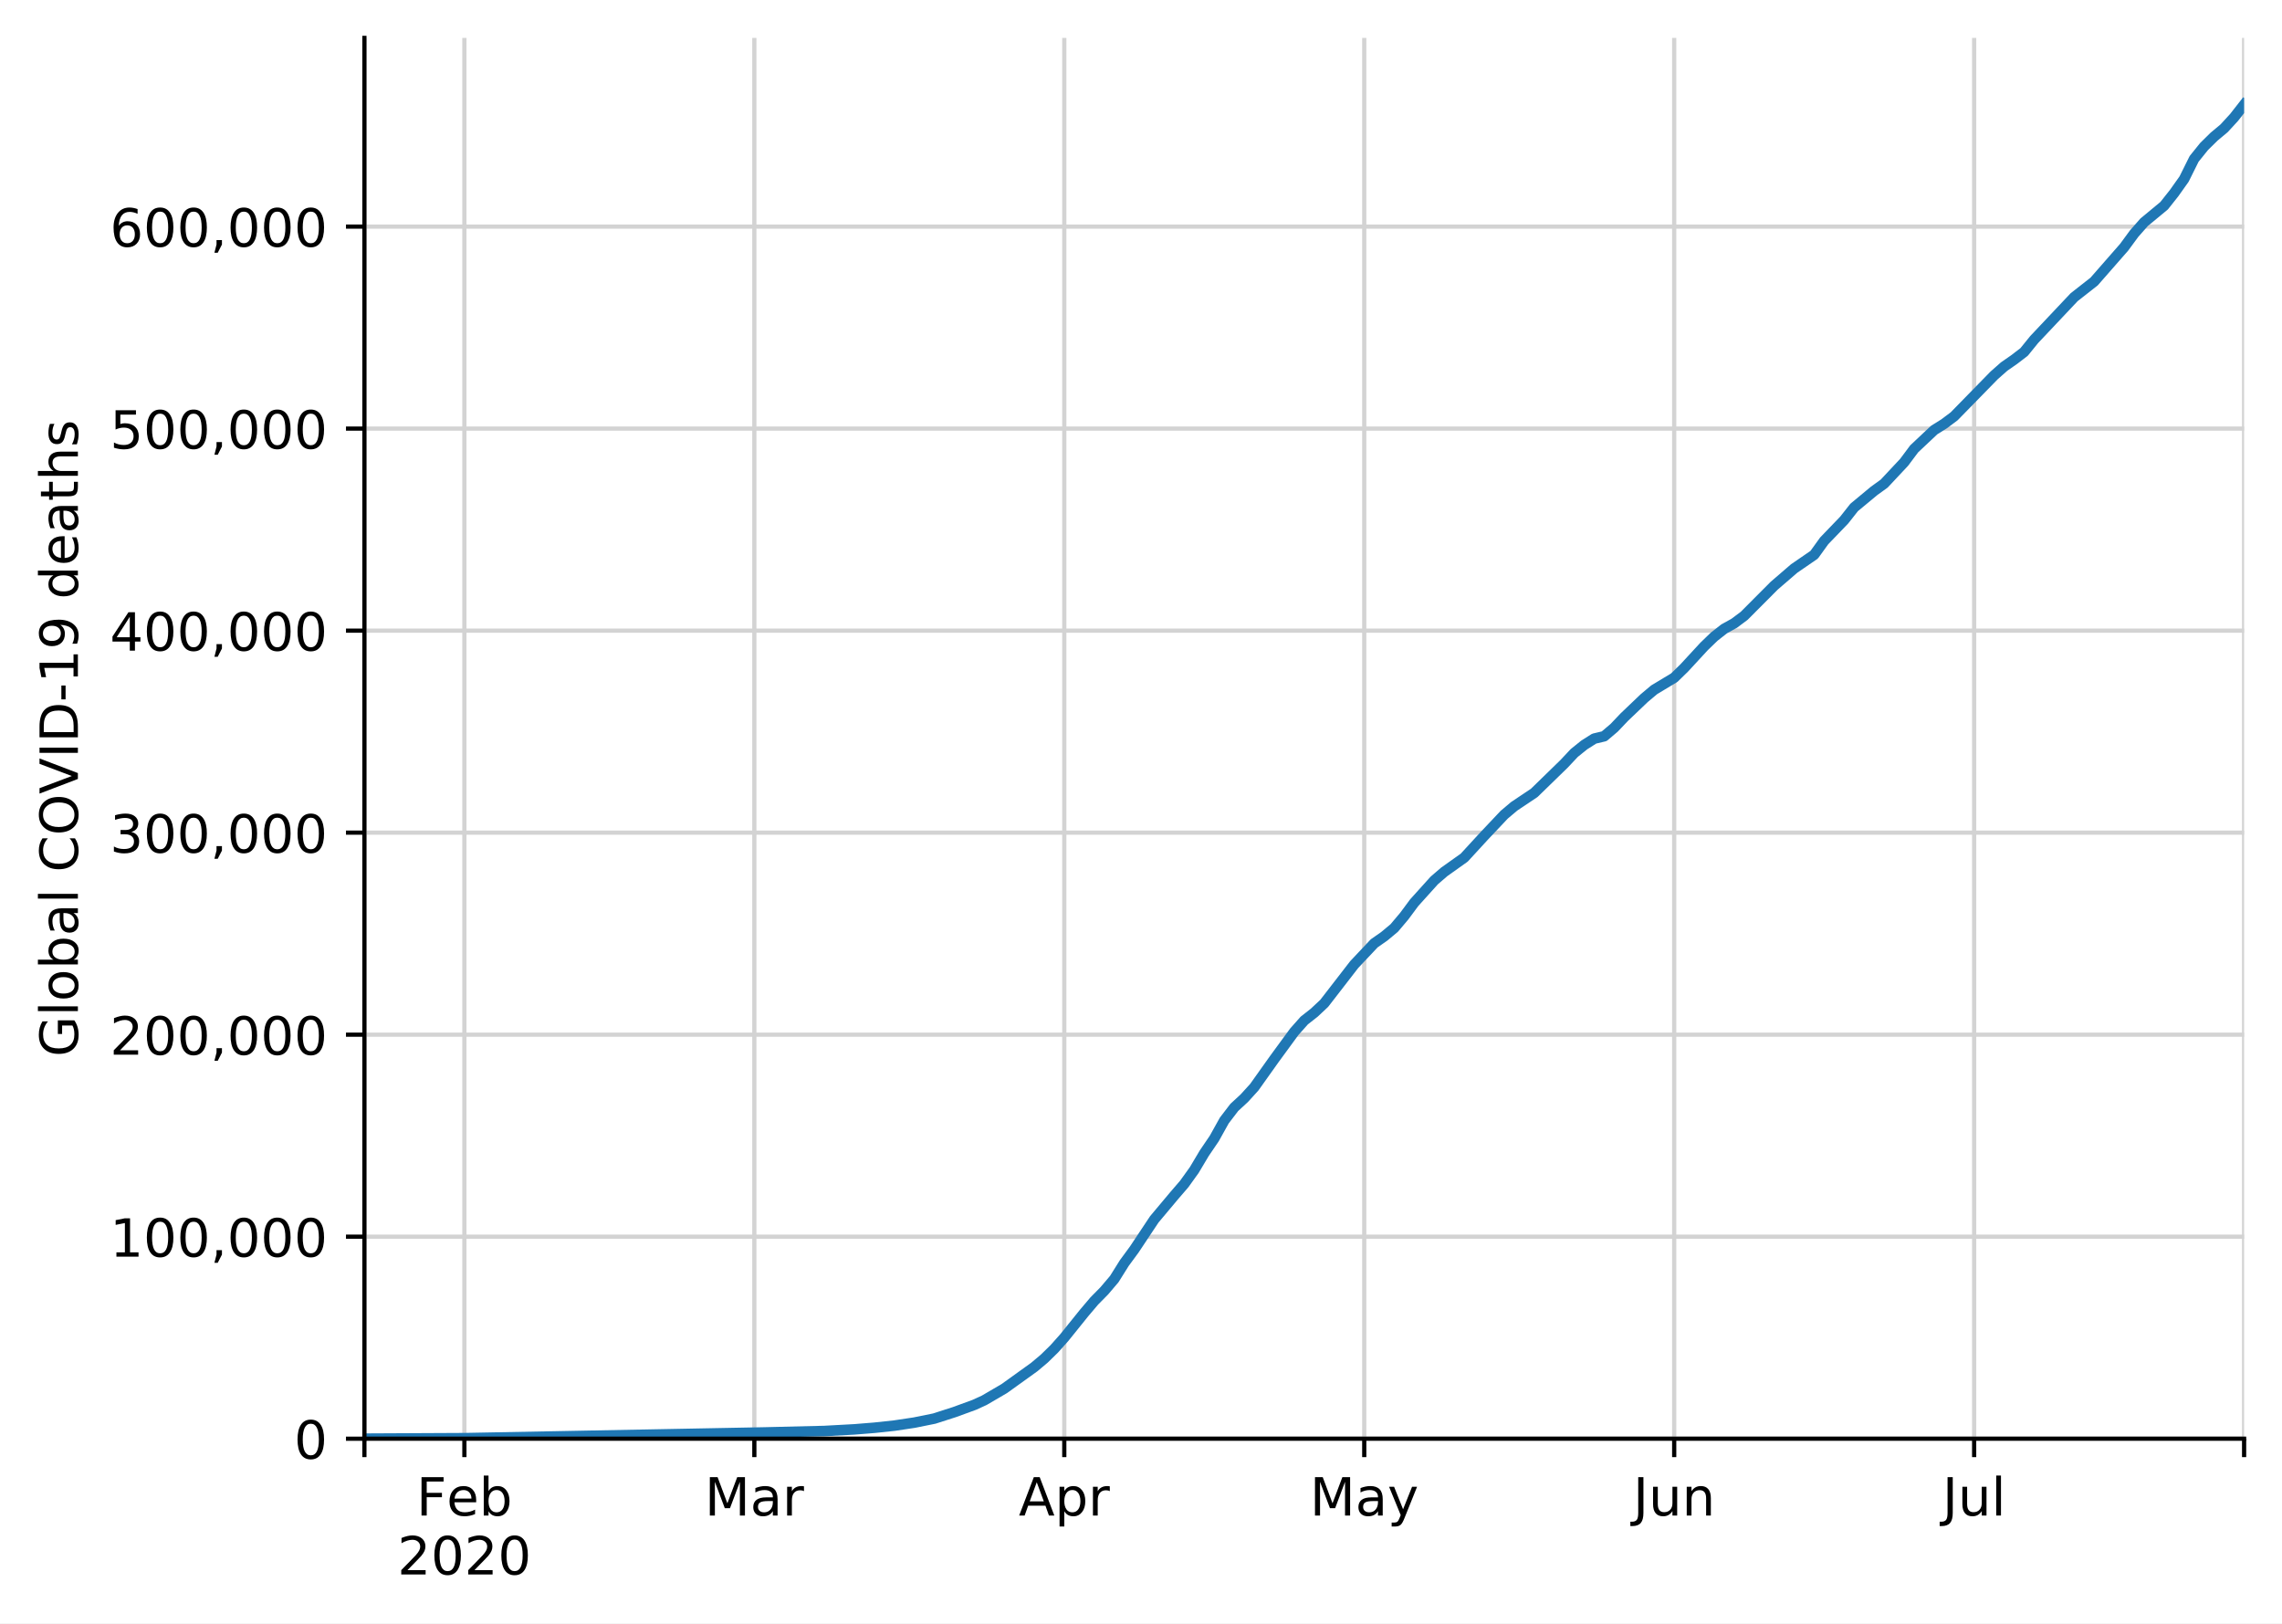
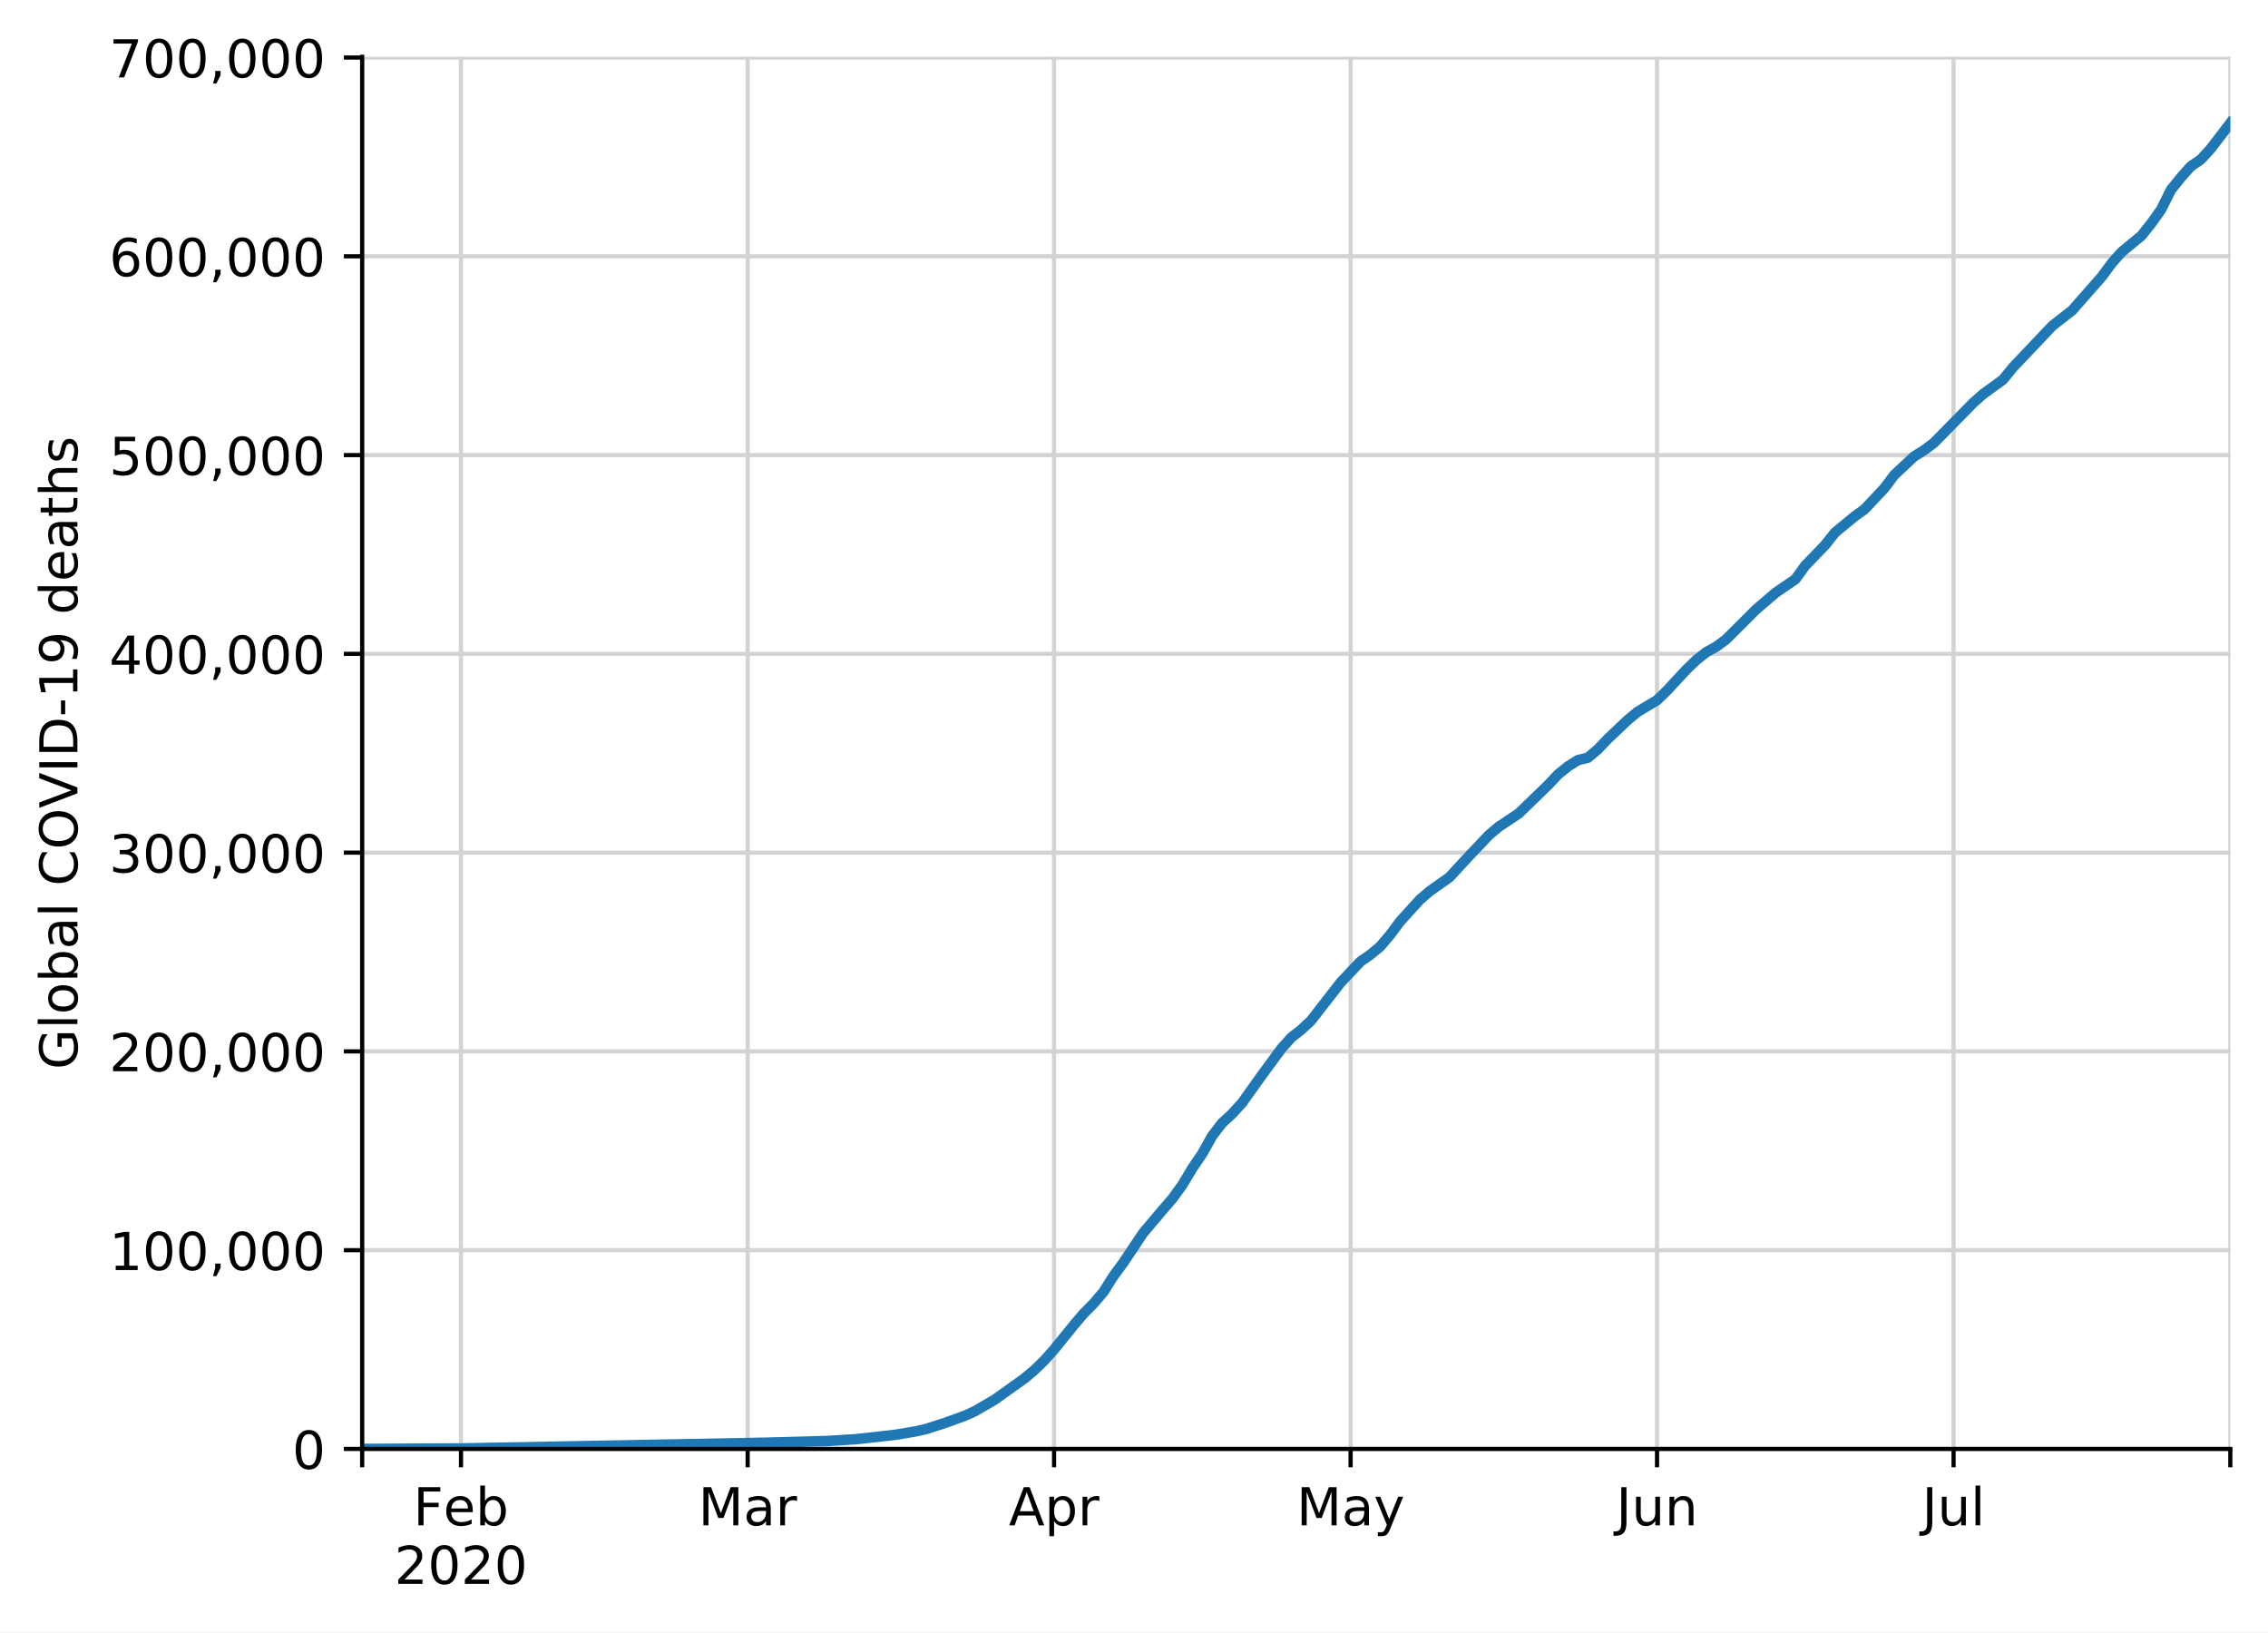
- <svg xmlns="http://www.w3.org/2000/svg" xmlns:xlink="http://www.w3.org/1999/xlink" height="308.388pt" version="1.1" viewBox="0 0 433.551 308.388" width="433.551pt">
+ <svg xmlns="http://www.w3.org/2000/svg" xmlns:xlink="http://www.w3.org/1999/xlink" height="312.05pt" version="1.1" viewBox="0 0 433.551 312.05" width="433.551pt">
  <defs>
    <style type="text/css">
*{stroke-linecap:butt;stroke-linejoin:round;}
  </style>
  </defs>
  <g id="figure_1">
    <g id="patch_1">
-       <path d="M 0 308.388  L 433.551 308.388  L 433.551 0  L 0 0  z " style="fill:#ffffff;" />
+       <path d="M 0 312.05  L 433.551 312.05  L 433.551 0  L 0 0  z " style="fill:#ffffff;" />
    </g>
    <g id="axes_1">
      <g id="patch_2">
-         <path d="M 69.231 273.312  L 426.351 273.312  L 426.351 7.2  L 69.231 7.2  z " style="fill:#ffffff;" />
+         <path d="M 69.231 276.974  L 426.351 276.974  L 426.351 10.862  L 69.231 10.862  z " style="fill:#ffffff;" />
      </g>
      <g id="matplotlib.axis_1">
        <g id="xtick_1">
          <g id="line2d_1">
-             <path clip-path="url(#p8d7160699f)" d="M 69.231 273.312  L 69.231 7.2  " style="fill:none;stroke:#d3d3d3;stroke-linecap:square;stroke-width:0.8;" />
+             <path clip-path="url(#p258b829377)" d="M 69.231 276.974  L 69.231 10.862  " style="fill:none;stroke:#d3d3d3;stroke-linecap:square;stroke-width:0.8;" />
          </g>
          <g id="line2d_2">
            <defs>
-               <path d="M 0 0  L 0 3.5  " id="m8ad0b04e12" style="stroke:#000000;stroke-width:0.8;" />
-             </defs>
-             <g>
-               <use style="stroke:#000000;stroke-width:0.8;" x="69.231" xlink:href="#m8ad0b04e12" y="273.312" />
+               <path d="M 0 0  L 0 3.5  " id="m3953910605" style="stroke:#000000;stroke-width:0.8;" />
+             </defs>
+             <g>
+               <use style="stroke:#000000;stroke-width:0.8;" x="69.231" xlink:href="#m3953910605" y="276.974" />
            </g>
          </g>
        </g>
        <g id="xtick_2">
          <g id="line2d_3">
-             <path clip-path="url(#p8d7160699f)" d="M 88.227 273.312  L 88.227 7.2  " style="fill:none;stroke:#d3d3d3;stroke-linecap:square;stroke-width:0.8;" />
+             <path clip-path="url(#p258b829377)" d="M 88.126 276.974  L 88.126 10.862  " style="fill:none;stroke:#d3d3d3;stroke-linecap:square;stroke-width:0.8;" />
          </g>
          <g id="line2d_4">
            <g>
-               <use style="stroke:#000000;stroke-width:0.8;" x="88.227" xlink:href="#m8ad0b04e12" y="273.312" />
+               <use style="stroke:#000000;stroke-width:0.8;" x="88.126" xlink:href="#m3953910605" y="276.974" />
            </g>
          </g>
          <g id="text_1">
            <defs>
              <path d="M 9.812 72.906  L 51.703 72.906  L 51.703 64.594  L 19.672 64.594  L 19.672 43.109  L 48.578 43.109  L 48.578 34.812  L 19.672 34.812  L 19.672 0  L 9.812 0  z " id="DejaVuSans-70" />
              <path d="M 56.203 29.594  L 56.203 25.203  L 14.891 25.203  Q 15.484 15.922 20.484 11.062  Q 25.484 6.203 34.422 6.203  Q 39.594 6.203 44.453 7.469  Q 49.312 8.734 54.109 11.281  L 54.109 2.781  Q 49.266 0.734 44.188 -0.344  Q 39.109 -1.422 33.891 -1.422  Q 20.797 -1.422 13.156 6.188  Q 5.516 13.812 5.516 26.812  Q 5.516 40.234 12.766 48.109  Q 20.016 56 32.328 56  Q 43.359 56 49.781 48.891  Q 56.203 41.797 56.203 29.594  z M 47.219 32.234  Q 47.125 39.594 43.094 43.984  Q 39.062 48.391 32.422 48.391  Q 24.906 48.391 20.391 44.141  Q 15.875 39.891 15.188 32.172  z " id="DejaVuSans-101" />
              <path d="M 48.688 27.297  Q 48.688 37.203 44.609 42.844  Q 40.531 48.484 33.406 48.484  Q 26.266 48.484 22.188 42.844  Q 18.109 37.203 18.109 27.297  Q 18.109 17.391 22.188 11.75  Q 26.266 6.109 33.406 6.109  Q 40.531 6.109 44.609 11.75  Q 48.688 17.391 48.688 27.297  z M 18.109 46.391  Q 20.953 51.266 25.266 53.625  Q 29.594 56 35.594 56  Q 45.562 56 51.781 48.094  Q 58.016 40.188 58.016 27.297  Q 58.016 14.406 51.781 6.484  Q 45.562 -1.422 35.594 -1.422  Q 29.594 -1.422 25.266 0.953  Q 20.953 3.328 18.109 8.203  L 18.109 0  L 9.078 0  L 9.078 75.984  L 18.109 75.984  z " id="DejaVuSans-98" />
            </defs>
-             <g transform="translate(79.10434 287.9104)scale(0.1 -0.1)">
+             <g transform="translate(79.00383 291.5726)scale(0.1 -0.1)">
              <use xlink:href="#DejaVuSans-70" />
              <use x="57.441" xlink:href="#DejaVuSans-101" />
              <use x="118.965" xlink:href="#DejaVuSans-98" />
            </g>
            <defs>
              <path d="M 19.188 8.297  L 53.609 8.297  L 53.609 0  L 7.328 0  L 7.328 8.297  Q 12.938 14.109 22.625 23.891  Q 32.328 33.688 34.812 36.531  Q 39.547 41.844 41.422 45.531  Q 43.312 49.219 43.312 52.781  Q 43.312 58.594 39.234 62.25  Q 35.156 65.922 28.609 65.922  Q 23.969 65.922 18.812 64.312  Q 13.672 62.703 7.812 59.422  L 7.812 69.391  Q 13.766 71.781 18.938 73  Q 24.125 74.219 28.422 74.219  Q 39.75 74.219 46.484 68.547  Q 53.219 62.891 53.219 53.422  Q 53.219 48.922 51.531 44.891  Q 49.859 40.875 45.406 35.406  Q 44.188 33.984 37.641 27.219  Q 31.109 20.453 19.188 8.297  z " id="DejaVuSans-50" />
              <path d="M 31.781 66.406  Q 24.172 66.406 20.328 58.906  Q 16.5 51.422 16.5 36.375  Q 16.5 21.391 20.328 13.891  Q 24.172 6.391 31.781 6.391  Q 39.453 6.391 43.281 13.891  Q 47.125 21.391 47.125 36.375  Q 47.125 51.422 43.281 58.906  Q 39.453 66.406 31.781 66.406  z M 31.781 74.219  Q 44.047 74.219 50.516 64.516  Q 56.984 54.828 56.984 36.375  Q 56.984 17.969 50.516 8.266  Q 44.047 -1.422 31.781 -1.422  Q 19.531 -1.422 13.062 8.266  Q 6.594 17.969 6.594 36.375  Q 6.594 54.828 13.062 64.516  Q 19.531 74.219 31.781 74.219  z " id="DejaVuSans-48" />
            </defs>
-             <g transform="translate(75.50199 299.1082)scale(0.1 -0.1)">
+             <g transform="translate(75.40149 302.7704)scale(0.1 -0.1)">
              <use xlink:href="#DejaVuSans-50" />
              <use x="63.623" xlink:href="#DejaVuSans-48" />
              <use x="127.246" xlink:href="#DejaVuSans-50" />
              <use x="190.869" xlink:href="#DejaVuSans-48" />
            </g>
          </g>
        </g>
        <g id="xtick_3">
          <g id="line2d_5">
-             <path clip-path="url(#p8d7160699f)" d="M 143.315 273.312  L 143.315 7.2  " style="fill:none;stroke:#d3d3d3;stroke-linecap:square;stroke-width:0.8;" />
+             <path clip-path="url(#p258b829377)" d="M 142.923 276.974  L 142.923 10.862  " style="fill:none;stroke:#d3d3d3;stroke-linecap:square;stroke-width:0.8;" />
          </g>
          <g id="line2d_6">
            <g>
-               <use style="stroke:#000000;stroke-width:0.8;" x="143.315" xlink:href="#m8ad0b04e12" y="273.312" />
+               <use style="stroke:#000000;stroke-width:0.8;" x="142.923" xlink:href="#m3953910605" y="276.974" />
            </g>
          </g>
          <g id="text_2">
            <defs>
              <path d="M 9.812 72.906  L 24.516 72.906  L 43.109 23.297  L 61.812 72.906  L 76.516 72.906  L 76.516 0  L 66.891 0  L 66.891 64.016  L 48.094 14.016  L 38.188 14.016  L 19.391 64.016  L 19.391 0  L 9.812 0  z " id="DejaVuSans-77" />
              <path d="M 34.281 27.484  Q 23.391 27.484 19.188 25  Q 14.984 22.516 14.984 16.5  Q 14.984 11.719 18.141 8.906  Q 21.297 6.109 26.703 6.109  Q 34.188 6.109 38.703 11.406  Q 43.219 16.703 43.219 25.484  L 43.219 27.484  z M 52.203 31.203  L 52.203 0  L 43.219 0  L 43.219 8.297  Q 40.141 3.328 35.547 0.953  Q 30.953 -1.422 24.312 -1.422  Q 15.922 -1.422 10.953 3.297  Q 6 8.016 6 15.922  Q 6 25.141 12.172 29.828  Q 18.359 34.516 30.609 34.516  L 43.219 34.516  L 43.219 35.406  Q 43.219 41.609 39.141 45  Q 35.062 48.391 27.688 48.391  Q 23 48.391 18.547 47.266  Q 14.109 46.141 10.016 43.891  L 10.016 52.203  Q 14.938 54.109 19.578 55.047  Q 24.219 56 28.609 56  Q 40.484 56 46.344 49.844  Q 52.203 43.703 52.203 31.203  z " id="DejaVuSans-97" />
              <path d="M 41.109 46.297  Q 39.594 47.172 37.812 47.578  Q 36.031 48 33.891 48  Q 26.266 48 22.188 43.047  Q 18.109 38.094 18.109 28.812  L 18.109 0  L 9.078 0  L 9.078 54.688  L 18.109 54.688  L 18.109 46.188  Q 20.953 51.172 25.484 53.578  Q 30.031 56 36.531 56  Q 37.453 56 38.578 55.875  Q 39.703 55.766 41.062 55.516  z " id="DejaVuSans-114" />
            </defs>
-             <g transform="translate(133.8811 287.9104)scale(0.1 -0.1)">
+             <g transform="translate(133.4891 291.5726)scale(0.1 -0.1)">
              <use xlink:href="#DejaVuSans-77" />
              <use x="86.279" xlink:href="#DejaVuSans-97" />
              <use x="147.559" xlink:href="#DejaVuSans-114" />
            </g>
          </g>
        </g>
        <g id="xtick_4">
          <g id="line2d_7">
-             <path clip-path="url(#p8d7160699f)" d="M 202.201 273.312  L 202.201 7.2  " style="fill:none;stroke:#d3d3d3;stroke-linecap:square;stroke-width:0.8;" />
+             <path clip-path="url(#p258b829377)" d="M 201.498 276.974  L 201.498 10.862  " style="fill:none;stroke:#d3d3d3;stroke-linecap:square;stroke-width:0.8;" />
          </g>
          <g id="line2d_8">
            <g>
-               <use style="stroke:#000000;stroke-width:0.8;" x="202.201" xlink:href="#m8ad0b04e12" y="273.312" />
+               <use style="stroke:#000000;stroke-width:0.8;" x="201.498" xlink:href="#m3953910605" y="276.974" />
            </g>
          </g>
          <g id="text_3">
            <defs>
              <path d="M 34.188 63.188  L 20.797 26.906  L 47.609 26.906  z M 28.609 72.906  L 39.797 72.906  L 67.578 0  L 57.328 0  L 50.688 18.703  L 17.828 18.703  L 11.188 0  L 0.781 0  z " id="DejaVuSans-65" />
              <path d="M 18.109 8.203  L 18.109 -20.797  L 9.078 -20.797  L 9.078 54.688  L 18.109 54.688  L 18.109 46.391  Q 20.953 51.266 25.266 53.625  Q 29.594 56 35.594 56  Q 45.562 56 51.781 48.094  Q 58.016 40.188 58.016 27.297  Q 58.016 14.406 51.781 6.484  Q 45.562 -1.422 35.594 -1.422  Q 29.594 -1.422 25.266 0.953  Q 20.953 3.328 18.109 8.203  z M 48.688 27.297  Q 48.688 37.203 44.609 42.844  Q 40.531 48.484 33.406 48.484  Q 26.266 48.484 22.188 42.844  Q 18.109 37.203 18.109 27.297  Q 18.109 17.391 22.188 11.75  Q 26.266 6.109 33.406 6.109  Q 40.531 6.109 44.609 11.75  Q 48.688 17.391 48.688 27.297  z " id="DejaVuSans-112" />
            </defs>
-             <g transform="translate(193.5515 287.9104)scale(0.1 -0.1)">
+             <g transform="translate(192.8479 291.5726)scale(0.1 -0.1)">
              <use xlink:href="#DejaVuSans-65" />
              <use x="68.408" xlink:href="#DejaVuSans-112" />
              <use x="131.885" xlink:href="#DejaVuSans-114" />
            </g>
          </g>
        </g>
        <g id="xtick_5">
          <g id="line2d_9">
-             <path clip-path="url(#p8d7160699f)" d="M 259.189 273.312  L 259.189 7.2  " style="fill:none;stroke:#d3d3d3;stroke-linecap:square;stroke-width:0.8;" />
+             <path clip-path="url(#p258b829377)" d="M 258.184 276.974  L 258.184 10.862  " style="fill:none;stroke:#d3d3d3;stroke-linecap:square;stroke-width:0.8;" />
          </g>
          <g id="line2d_10">
            <g>
-               <use style="stroke:#000000;stroke-width:0.8;" x="259.189" xlink:href="#m8ad0b04e12" y="273.312" />
+               <use style="stroke:#000000;stroke-width:0.8;" x="258.184" xlink:href="#m3953910605" y="276.974" />
            </g>
          </g>
          <g id="text_4">
            <defs>
              <path d="M 32.172 -5.078  Q 28.375 -14.844 24.75 -17.812  Q 21.141 -20.797 15.094 -20.797  L 7.906 -20.797  L 7.906 -13.281  L 13.188 -13.281  Q 16.891 -13.281 18.938 -11.516  Q 21 -9.766 23.484 -3.219  L 25.094 0.875  L 2.984 54.688  L 12.5 54.688  L 29.594 11.922  L 46.688 54.688  L 56.203 54.688  z " id="DejaVuSans-121" />
            </defs>
-             <g transform="translate(248.8512 287.9104)scale(0.1 -0.1)">
+             <g transform="translate(247.8461 291.5726)scale(0.1 -0.1)">
              <use xlink:href="#DejaVuSans-77" />
              <use x="86.279" xlink:href="#DejaVuSans-97" />
              <use x="147.559" xlink:href="#DejaVuSans-121" />
            </g>
          </g>
        </g>
        <g id="xtick_6">
          <g id="line2d_11">
-             <path clip-path="url(#p8d7160699f)" d="M 318.076 273.312  L 318.076 7.2  " style="fill:none;stroke:#d3d3d3;stroke-linecap:square;stroke-width:0.8;" />
+             <path clip-path="url(#p258b829377)" d="M 316.759 276.974  L 316.759 10.862  " style="fill:none;stroke:#d3d3d3;stroke-linecap:square;stroke-width:0.8;" />
          </g>
          <g id="line2d_12">
            <g>
-               <use style="stroke:#000000;stroke-width:0.8;" x="318.076" xlink:href="#m8ad0b04e12" y="273.312" />
+               <use style="stroke:#000000;stroke-width:0.8;" x="316.759" xlink:href="#m3953910605" y="276.974" />
            </g>
          </g>
          <g id="text_5">
            <defs>
              <path d="M 9.812 72.906  L 19.672 72.906  L 19.672 5.078  Q 19.672 -8.109 14.672 -14.062  Q 9.672 -20.016 -1.422 -20.016  L -5.172 -20.016  L -5.172 -11.719  L -2.094 -11.719  Q 4.438 -11.719 7.125 -8.047  Q 9.812 -4.391 9.812 5.078  z " id="DejaVuSans-74" />
              <path d="M 8.5 21.578  L 8.5 54.688  L 17.484 54.688  L 17.484 21.922  Q 17.484 14.156 20.5 10.266  Q 23.531 6.391 29.594 6.391  Q 36.859 6.391 41.078 11.031  Q 45.312 15.672 45.312 23.688  L 45.312 54.688  L 54.297 54.688  L 54.297 0  L 45.312 0  L 45.312 8.406  Q 42.047 3.422 37.719 1  Q 33.406 -1.422 27.688 -1.422  Q 18.266 -1.422 13.375 4.438  Q 8.5 10.297 8.5 21.578  z M 31.109 56  z " id="DejaVuSans-117" />
              <path d="M 54.891 33.016  L 54.891 0  L 45.906 0  L 45.906 32.719  Q 45.906 40.484 42.875 44.328  Q 39.844 48.188 33.797 48.188  Q 26.516 48.188 22.312 43.547  Q 18.109 38.922 18.109 30.906  L 18.109 0  L 9.078 0  L 9.078 54.688  L 18.109 54.688  L 18.109 46.188  Q 21.344 51.125 25.703 53.562  Q 30.078 56 35.797 56  Q 45.219 56 50.047 50.172  Q 54.891 44.344 54.891 33.016  z " id="DejaVuSans-110" />
            </defs>
-             <g transform="translate(310.263 287.9104)scale(0.1 -0.1)">
+             <g transform="translate(308.9464 291.5726)scale(0.1 -0.1)">
              <use xlink:href="#DejaVuSans-74" />
              <use x="29.492" xlink:href="#DejaVuSans-117" />
              <use x="92.871" xlink:href="#DejaVuSans-110" />
            </g>
          </g>
        </g>
        <g id="xtick_7">
          <g id="line2d_13">
-             <path clip-path="url(#p8d7160699f)" d="M 375.063 273.312  L 375.063 7.2  " style="fill:none;stroke:#d3d3d3;stroke-linecap:square;stroke-width:0.8;" />
+             <path clip-path="url(#p258b829377)" d="M 373.445 276.974  L 373.445 10.862  " style="fill:none;stroke:#d3d3d3;stroke-linecap:square;stroke-width:0.8;" />
          </g>
          <g id="line2d_14">
            <g>
-               <use style="stroke:#000000;stroke-width:0.8;" x="375.063" xlink:href="#m8ad0b04e12" y="273.312" />
+               <use style="stroke:#000000;stroke-width:0.8;" x="373.445" xlink:href="#m3953910605" y="276.974" />
            </g>
          </g>
          <g id="text_6">
            <defs>
              <path d="M 9.422 75.984  L 18.406 75.984  L 18.406 0  L 9.422 0  z " id="DejaVuSans-108" />
            </defs>
-             <g transform="translate(369.0299 287.9104)scale(0.1 -0.1)">
+             <g transform="translate(367.4118 291.5726)scale(0.1 -0.1)">
              <use xlink:href="#DejaVuSans-74" />
              <use x="29.492" xlink:href="#DejaVuSans-117" />
              <use x="92.871" xlink:href="#DejaVuSans-108" />
            </g>
          </g>
        </g>
        <g id="xtick_8">
          <g id="line2d_15">
-             <path clip-path="url(#p8d7160699f)" d="M 426.351 273.312  L 426.351 7.2  " style="fill:none;stroke:#d3d3d3;stroke-linecap:square;stroke-width:0.8;" />
+             <path clip-path="url(#p258b829377)" d="M 426.351 276.974  L 426.351 10.862  " style="fill:none;stroke:#d3d3d3;stroke-linecap:square;stroke-width:0.8;" />
          </g>
          <g id="line2d_16">
            <g>
-               <use style="stroke:#000000;stroke-width:0.8;" x="426.351" xlink:href="#m8ad0b04e12" y="273.312" />
+               <use style="stroke:#000000;stroke-width:0.8;" x="426.351" xlink:href="#m3953910605" y="276.974" />
            </g>
          </g>
        </g>
      </g>
      <g id="matplotlib.axis_2">
        <g id="ytick_1">
          <g id="line2d_17">
-             <path clip-path="url(#p8d7160699f)" d="M 69.231 273.312  L 426.351 273.312  " style="fill:none;stroke:#d3d3d3;stroke-linecap:square;stroke-width:0.8;" />
+             <path clip-path="url(#p258b829377)" d="M 69.231 276.974  L 426.351 276.974  " style="fill:none;stroke:#d3d3d3;stroke-linecap:square;stroke-width:0.8;" />
          </g>
          <g id="line2d_18">
            <defs>
-               <path d="M 0 0  L -3.5 0  " id="ma7aacafd1c" style="stroke:#000000;stroke-width:0.8;" />
-             </defs>
-             <g>
-               <use style="stroke:#000000;stroke-width:0.8;" x="69.231" xlink:href="#ma7aacafd1c" y="273.312" />
+               <path d="M 0 0  L -3.5 0  " id="m8f4b19d2cf" style="stroke:#000000;stroke-width:0.8;" />
+             </defs>
+             <g>
+               <use style="stroke:#000000;stroke-width:0.8;" x="69.231" xlink:href="#m8f4b19d2cf" y="276.974" />
            </g>
          </g>
          <g id="text_7">
-             <g transform="translate(55.86875 277.1112)scale(0.1 -0.1)">
+             <g transform="translate(55.86875 280.7734)scale(0.1 -0.1)">
              <use xlink:href="#DejaVuSans-48" />
            </g>
          </g>
        </g>
        <g id="ytick_2">
          <g id="line2d_19">
-             <path clip-path="url(#p8d7160699f)" d="M 69.231 234.935  L 426.351 234.935  " style="fill:none;stroke:#d3d3d3;stroke-linecap:square;stroke-width:0.8;" />
+             <path clip-path="url(#p258b829377)" d="M 69.231 238.978  L 426.351 238.978  " style="fill:none;stroke:#d3d3d3;stroke-linecap:square;stroke-width:0.8;" />
          </g>
          <g id="line2d_20">
            <g>
-               <use style="stroke:#000000;stroke-width:0.8;" x="69.231" xlink:href="#ma7aacafd1c" y="234.935" />
+               <use style="stroke:#000000;stroke-width:0.8;" x="69.231" xlink:href="#m8f4b19d2cf" y="238.978" />
            </g>
          </g>
          <g id="text_8">
            <defs>
              <path d="M 12.406 8.297  L 28.516 8.297  L 28.516 63.922  L 10.984 60.406  L 10.984 69.391  L 28.422 72.906  L 38.281 72.906  L 38.281 8.297  L 54.391 8.297  L 54.391 0  L 12.406 0  z " id="DejaVuSans-49" />
              <path d="M 11.719 12.406  L 22.016 12.406  L 22.016 4  L 14.016 -11.625  L 7.719 -11.625  L 11.719 4  z " id="DejaVuSans-44" />
            </defs>
-             <g transform="translate(20.87813 238.7338)scale(0.1 -0.1)">
+             <g transform="translate(20.87813 242.777)scale(0.1 -0.1)">
              <use xlink:href="#DejaVuSans-49" />
              <use x="63.623" xlink:href="#DejaVuSans-48" />
              <use x="127.246" xlink:href="#DejaVuSans-48" />
              <use x="190.869" xlink:href="#DejaVuSans-44" />
              <use x="222.656" xlink:href="#DejaVuSans-48" />
              <use x="286.279" xlink:href="#DejaVuSans-48" />
              <use x="349.902" xlink:href="#DejaVuSans-48" />
            </g>
          </g>
        </g>
        <g id="ytick_3">
          <g id="line2d_21">
-             <path clip-path="url(#p8d7160699f)" d="M 69.231 196.557  L 426.351 196.557  " style="fill:none;stroke:#d3d3d3;stroke-linecap:square;stroke-width:0.8;" />
+             <path clip-path="url(#p258b829377)" d="M 69.231 200.981  L 426.351 200.981  " style="fill:none;stroke:#d3d3d3;stroke-linecap:square;stroke-width:0.8;" />
          </g>
          <g id="line2d_22">
            <g>
-               <use style="stroke:#000000;stroke-width:0.8;" x="69.231" xlink:href="#ma7aacafd1c" y="196.557" />
+               <use style="stroke:#000000;stroke-width:0.8;" x="69.231" xlink:href="#m8f4b19d2cf" y="200.981" />
            </g>
          </g>
          <g id="text_9">
-             <g transform="translate(20.87813 200.3565)scale(0.1 -0.1)">
+             <g transform="translate(20.87813 204.7805)scale(0.1 -0.1)">
              <use xlink:href="#DejaVuSans-50" />
              <use x="63.623" xlink:href="#DejaVuSans-48" />
              <use x="127.246" xlink:href="#DejaVuSans-48" />
              <use x="190.869" xlink:href="#DejaVuSans-44" />
              <use x="222.656" xlink:href="#DejaVuSans-48" />
              <use x="286.279" xlink:href="#DejaVuSans-48" />
              <use x="349.902" xlink:href="#DejaVuSans-48" />
            </g>
          </g>
        </g>
        <g id="ytick_4">
          <g id="line2d_23">
-             <path clip-path="url(#p8d7160699f)" d="M 69.231 158.18  L 426.351 158.18  " style="fill:none;stroke:#d3d3d3;stroke-linecap:square;stroke-width:0.8;" />
+             <path clip-path="url(#p258b829377)" d="M 69.231 162.985  L 426.351 162.985  " style="fill:none;stroke:#d3d3d3;stroke-linecap:square;stroke-width:0.8;" />
          </g>
          <g id="line2d_24">
            <g>
-               <use style="stroke:#000000;stroke-width:0.8;" x="69.231" xlink:href="#ma7aacafd1c" y="158.18" />
+               <use style="stroke:#000000;stroke-width:0.8;" x="69.231" xlink:href="#m8f4b19d2cf" y="162.985" />
            </g>
          </g>
          <g id="text_10">
            <defs>
              <path d="M 40.578 39.312  Q 47.656 37.797 51.625 33  Q 55.609 28.219 55.609 21.188  Q 55.609 10.406 48.188 4.484  Q 40.766 -1.422 27.094 -1.422  Q 22.516 -1.422 17.656 -0.516  Q 12.797 0.391 7.625 2.203  L 7.625 11.719  Q 11.719 9.328 16.594 8.109  Q 21.484 6.891 26.812 6.891  Q 36.078 6.891 40.938 10.547  Q 45.797 14.203 45.797 21.188  Q 45.797 27.641 41.281 31.266  Q 36.766 34.906 28.719 34.906  L 20.219 34.906  L 20.219 43.016  L 29.109 43.016  Q 36.375 43.016 40.234 45.922  Q 44.094 48.828 44.094 54.297  Q 44.094 59.906 40.109 62.906  Q 36.141 65.922 28.719 65.922  Q 24.656 65.922 20.016 65.031  Q 15.375 64.156 9.812 62.312  L 9.812 71.094  Q 15.438 72.656 20.344 73.438  Q 25.25 74.219 29.594 74.219  Q 40.828 74.219 47.359 69.109  Q 53.906 64.016 53.906 55.328  Q 53.906 49.266 50.438 45.094  Q 46.969 40.922 40.578 39.312  z " id="DejaVuSans-51" />
            </defs>
-             <g transform="translate(20.87813 161.9791)scale(0.1 -0.1)">
+             <g transform="translate(20.87813 166.7841)scale(0.1 -0.1)">
              <use xlink:href="#DejaVuSans-51" />
              <use x="63.623" xlink:href="#DejaVuSans-48" />
              <use x="127.246" xlink:href="#DejaVuSans-48" />
              <use x="190.869" xlink:href="#DejaVuSans-44" />
              <use x="222.656" xlink:href="#DejaVuSans-48" />
              <use x="286.279" xlink:href="#DejaVuSans-48" />
              <use x="349.902" xlink:href="#DejaVuSans-48" />
            </g>
          </g>
        </g>
        <g id="ytick_5">
          <g id="line2d_25">
-             <path clip-path="url(#p8d7160699f)" d="M 69.231 119.803  L 426.351 119.803  " style="fill:none;stroke:#d3d3d3;stroke-linecap:square;stroke-width:0.8;" />
+             <path clip-path="url(#p258b829377)" d="M 69.231 124.988  L 426.351 124.988  " style="fill:none;stroke:#d3d3d3;stroke-linecap:square;stroke-width:0.8;" />
          </g>
          <g id="line2d_26">
            <g>
-               <use style="stroke:#000000;stroke-width:0.8;" x="69.231" xlink:href="#ma7aacafd1c" y="119.803" />
+               <use style="stroke:#000000;stroke-width:0.8;" x="69.231" xlink:href="#m8f4b19d2cf" y="124.988" />
            </g>
          </g>
          <g id="text_11">
            <defs>
              <path d="M 37.797 64.312  L 12.891 25.391  L 37.797 25.391  z M 35.203 72.906  L 47.609 72.906  L 47.609 25.391  L 58.016 25.391  L 58.016 17.188  L 47.609 17.188  L 47.609 0  L 37.797 0  L 37.797 17.188  L 4.891 17.188  L 4.891 26.703  z " id="DejaVuSans-52" />
            </defs>
-             <g transform="translate(20.87813 123.6017)scale(0.1 -0.1)">
+             <g transform="translate(20.87813 128.7877)scale(0.1 -0.1)">
              <use xlink:href="#DejaVuSans-52" />
              <use x="63.623" xlink:href="#DejaVuSans-48" />
              <use x="127.246" xlink:href="#DejaVuSans-48" />
              <use x="190.869" xlink:href="#DejaVuSans-44" />
              <use x="222.656" xlink:href="#DejaVuSans-48" />
              <use x="286.279" xlink:href="#DejaVuSans-48" />
              <use x="349.902" xlink:href="#DejaVuSans-48" />
            </g>
          </g>
        </g>
        <g id="ytick_6">
          <g id="line2d_27">
-             <path clip-path="url(#p8d7160699f)" d="M 69.231 81.425  L 426.351 81.425  " style="fill:none;stroke:#d3d3d3;stroke-linecap:square;stroke-width:0.8;" />
+             <path clip-path="url(#p258b829377)" d="M 69.231 86.992  L 426.351 86.992  " style="fill:none;stroke:#d3d3d3;stroke-linecap:square;stroke-width:0.8;" />
          </g>
          <g id="line2d_28">
            <g>
-               <use style="stroke:#000000;stroke-width:0.8;" x="69.231" xlink:href="#ma7aacafd1c" y="81.425" />
+               <use style="stroke:#000000;stroke-width:0.8;" x="69.231" xlink:href="#m8f4b19d2cf" y="86.992" />
            </g>
          </g>
          <g id="text_12">
            <defs>
              <path d="M 10.797 72.906  L 49.516 72.906  L 49.516 64.594  L 19.828 64.594  L 19.828 46.734  Q 21.969 47.469 24.109 47.828  Q 26.266 48.188 28.422 48.188  Q 40.625 48.188 47.75 41.5  Q 54.891 34.812 54.891 23.391  Q 54.891 11.625 47.562 5.094  Q 40.234 -1.422 26.906 -1.422  Q 22.312 -1.422 17.547 -0.641  Q 12.797 0.141 7.719 1.703  L 7.719 11.625  Q 12.109 9.234 16.797 8.062  Q 21.484 6.891 26.703 6.891  Q 35.156 6.891 40.078 11.328  Q 45.016 15.766 45.016 23.391  Q 45.016 31 40.078 35.438  Q 35.156 39.891 26.703 39.891  Q 22.75 39.891 18.812 39.016  Q 14.891 38.141 10.797 36.281  z " id="DejaVuSans-53" />
            </defs>
-             <g transform="translate(20.87813 85.22437)scale(0.1 -0.1)">
+             <g transform="translate(20.87813 90.79128)scale(0.1 -0.1)">
              <use xlink:href="#DejaVuSans-53" />
              <use x="63.623" xlink:href="#DejaVuSans-48" />
              <use x="127.246" xlink:href="#DejaVuSans-48" />
              <use x="190.869" xlink:href="#DejaVuSans-44" />
              <use x="222.656" xlink:href="#DejaVuSans-48" />
              <use x="286.279" xlink:href="#DejaVuSans-48" />
              <use x="349.902" xlink:href="#DejaVuSans-48" />
            </g>
          </g>
        </g>
        <g id="ytick_7">
          <g id="line2d_29">
-             <path clip-path="url(#p8d7160699f)" d="M 69.231 43.048  L 426.351 43.048  " style="fill:none;stroke:#d3d3d3;stroke-linecap:square;stroke-width:0.8;" />
+             <path clip-path="url(#p258b829377)" d="M 69.231 48.996  L 426.351 48.996  " style="fill:none;stroke:#d3d3d3;stroke-linecap:square;stroke-width:0.8;" />
          </g>
          <g id="line2d_30">
            <g>
-               <use style="stroke:#000000;stroke-width:0.8;" x="69.231" xlink:href="#ma7aacafd1c" y="43.048" />
+               <use style="stroke:#000000;stroke-width:0.8;" x="69.231" xlink:href="#m8f4b19d2cf" y="48.996" />
            </g>
          </g>
          <g id="text_13">
            <defs>
              <path d="M 33.016 40.375  Q 26.375 40.375 22.484 35.828  Q 18.609 31.297 18.609 23.391  Q 18.609 15.531 22.484 10.953  Q 26.375 6.391 33.016 6.391  Q 39.656 6.391 43.531 10.953  Q 47.406 15.531 47.406 23.391  Q 47.406 31.297 43.531 35.828  Q 39.656 40.375 33.016 40.375  z M 52.594 71.297  L 52.594 62.312  Q 48.875 64.062 45.094 64.984  Q 41.312 65.922 37.594 65.922  Q 27.828 65.922 22.672 59.328  Q 17.531 52.734 16.797 39.406  Q 19.672 43.656 24.016 45.922  Q 28.375 48.188 33.594 48.188  Q 44.578 48.188 50.953 41.516  Q 57.328 34.859 57.328 23.391  Q 57.328 12.156 50.688 5.359  Q 44.047 -1.422 33.016 -1.422  Q 20.359 -1.422 13.672 8.266  Q 6.984 17.969 6.984 36.375  Q 6.984 53.656 15.188 63.938  Q 23.391 74.219 37.203 74.219  Q 40.922 74.219 44.703 73.484  Q 48.484 72.75 52.594 71.297  z " id="DejaVuSans-54" />
            </defs>
-             <g transform="translate(20.87813 46.847)scale(0.1 -0.1)">
+             <g transform="translate(20.87813 52.79486)scale(0.1 -0.1)">
              <use xlink:href="#DejaVuSans-54" />
              <use x="63.623" xlink:href="#DejaVuSans-48" />
              <use x="127.246" xlink:href="#DejaVuSans-48" />
              <use x="190.869" xlink:href="#DejaVuSans-44" />
              <use x="222.656" xlink:href="#DejaVuSans-48" />
              <use x="286.279" xlink:href="#DejaVuSans-48" />
              <use x="349.902" xlink:href="#DejaVuSans-48" />
            </g>
          </g>
        </g>
-         <g id="text_14">
+         <g id="ytick_8">
+           <g id="line2d_31">
+             <path clip-path="url(#p258b829377)" d="M 69.231 10.999  L 426.351 10.999  " style="fill:none;stroke:#d3d3d3;stroke-linecap:square;stroke-width:0.8;" />
+           </g>
+           <g id="line2d_32">
+             <g>
+               <use style="stroke:#000000;stroke-width:0.8;" x="69.231" xlink:href="#m8f4b19d2cf" y="10.999" />
+             </g>
+           </g>
+           <g id="text_14">
+             <defs>
+               <path d="M 8.203 72.906  L 55.078 72.906  L 55.078 68.703  L 28.609 0  L 18.312 0  L 43.219 64.594  L 8.203 64.594  z " id="DejaVuSans-55" />
+             </defs>
+             <g transform="translate(20.87813 14.79844)scale(0.1 -0.1)">
+               <use xlink:href="#DejaVuSans-55" />
+               <use x="63.623" xlink:href="#DejaVuSans-48" />
+               <use x="127.246" xlink:href="#DejaVuSans-48" />
+               <use x="190.869" xlink:href="#DejaVuSans-44" />
+               <use x="222.656" xlink:href="#DejaVuSans-48" />
+               <use x="286.279" xlink:href="#DejaVuSans-48" />
+               <use x="349.902" xlink:href="#DejaVuSans-48" />
+             </g>
+           </g>
+         </g>
+         <g id="text_15">
          <defs>
            <path d="M 59.516 10.406  L 59.516 29.984  L 43.406 29.984  L 43.406 38.094  L 69.281 38.094  L 69.281 6.781  Q 63.578 2.734 56.688 0.656  Q 49.812 -1.422 42 -1.422  Q 24.906 -1.422 15.25 8.562  Q 5.609 18.562 5.609 36.375  Q 5.609 54.25 15.25 64.234  Q 24.906 74.219 42 74.219  Q 49.125 74.219 55.547 72.453  Q 61.969 70.703 67.391 67.281  L 67.391 56.781  Q 61.922 61.422 55.766 63.766  Q 49.609 66.109 42.828 66.109  Q 29.438 66.109 22.719 58.641  Q 16.016 51.172 16.016 36.375  Q 16.016 21.625 22.719 14.156  Q 29.438 6.688 42.828 6.688  Q 48.047 6.688 52.141 7.594  Q 56.25 8.5 59.516 10.406  z " id="DejaVuSans-71" />
            <path d="M 30.609 48.391  Q 23.391 48.391 19.188 42.75  Q 14.984 37.109 14.984 27.297  Q 14.984 17.484 19.156 11.844  Q 23.344 6.203 30.609 6.203  Q 37.797 6.203 41.984 11.859  Q 46.188 17.531 46.188 27.297  Q 46.188 37.016 41.984 42.703  Q 37.797 48.391 30.609 48.391  z M 30.609 56  Q 42.328 56 49.016 48.375  Q 55.719 40.766 55.719 27.297  Q 55.719 13.875 49.016 6.219  Q 42.328 -1.422 30.609 -1.422  Q 18.844 -1.422 12.172 6.219  Q 5.516 13.875 5.516 27.297  Q 5.516 40.766 12.172 48.375  Q 18.844 56 30.609 56  z " id="DejaVuSans-111" />
            <path id="DejaVuSans-32" />
            <path d="M 64.406 67.281  L 64.406 56.891  Q 59.422 61.531 53.781 63.812  Q 48.141 66.109 41.797 66.109  Q 29.297 66.109 22.656 58.469  Q 16.016 50.828 16.016 36.375  Q 16.016 21.969 22.656 14.328  Q 29.297 6.688 41.797 6.688  Q 48.141 6.688 53.781 8.984  Q 59.422 11.281 64.406 15.922  L 64.406 5.609  Q 59.234 2.094 53.438 0.328  Q 47.656 -1.422 41.219 -1.422  Q 24.656 -1.422 15.125 8.703  Q 5.609 18.844 5.609 36.375  Q 5.609 53.953 15.125 64.078  Q 24.656 74.219 41.219 74.219  Q 47.75 74.219 53.531 72.484  Q 59.328 70.75 64.406 67.281  z " id="DejaVuSans-67" />
            <path d="M 39.406 66.219  Q 28.656 66.219 22.328 58.203  Q 16.016 50.203 16.016 36.375  Q 16.016 22.609 22.328 14.594  Q 28.656 6.594 39.406 6.594  Q 50.141 6.594 56.422 14.594  Q 62.703 22.609 62.703 36.375  Q 62.703 50.203 56.422 58.203  Q 50.141 66.219 39.406 66.219  z M 39.406 74.219  Q 54.734 74.219 63.906 63.938  Q 73.094 53.656 73.094 36.375  Q 73.094 19.141 63.906 8.859  Q 54.734 -1.422 39.406 -1.422  Q 24.031 -1.422 14.812 8.828  Q 5.609 19.094 5.609 36.375  Q 5.609 53.656 14.812 63.938  Q 24.031 74.219 39.406 74.219  z " id="DejaVuSans-79" />
            <path d="M 28.609 0  L 0.781 72.906  L 11.078 72.906  L 34.188 11.531  L 57.328 72.906  L 67.578 72.906  L 39.797 0  z " id="DejaVuSans-86" />
            <path d="M 9.812 72.906  L 19.672 72.906  L 19.672 0  L 9.812 0  z " id="DejaVuSans-73" />
            <path d="M 19.672 64.797  L 19.672 8.109  L 31.594 8.109  Q 46.688 8.109 53.688 14.938  Q 60.688 21.781 60.688 36.531  Q 60.688 51.172 53.688 57.984  Q 46.688 64.797 31.594 64.797  z M 9.812 72.906  L 30.078 72.906  Q 51.266 72.906 61.172 64.094  Q 71.094 55.281 71.094 36.531  Q 71.094 17.672 61.125 8.828  Q 51.172 0 30.078 0  L 9.812 0  z " id="DejaVuSans-68" />
            <path d="M 4.891 31.391  L 31.203 31.391  L 31.203 23.391  L 4.891 23.391  z " id="DejaVuSans-45" />
            <path d="M 10.984 1.516  L 10.984 10.5  Q 14.703 8.734 18.5 7.812  Q 22.312 6.891 25.984 6.891  Q 35.75 6.891 40.891 13.453  Q 46.047 20.016 46.781 33.406  Q 43.953 29.203 39.594 26.953  Q 35.25 24.703 29.984 24.703  Q 19.047 24.703 12.672 31.312  Q 6.297 37.938 6.297 49.422  Q 6.297 60.641 12.938 67.422  Q 19.578 74.219 30.609 74.219  Q 43.266 74.219 49.922 64.516  Q 56.594 54.828 56.594 36.375  Q 56.594 19.141 48.406 8.859  Q 40.234 -1.422 26.422 -1.422  Q 22.703 -1.422 18.891 -0.688  Q 15.094 0.047 10.984 1.516  z M 30.609 32.422  Q 37.25 32.422 41.125 36.953  Q 45.016 41.5 45.016 49.422  Q 45.016 57.281 41.125 61.844  Q 37.25 66.406 30.609 66.406  Q 23.969 66.406 20.094 61.844  Q 16.219 57.281 16.219 49.422  Q 16.219 41.5 20.094 36.953  Q 23.969 32.422 30.609 32.422  z " id="DejaVuSans-57" />
            <path d="M 45.406 46.391  L 45.406 75.984  L 54.391 75.984  L 54.391 0  L 45.406 0  L 45.406 8.203  Q 42.578 3.328 38.25 0.953  Q 33.938 -1.422 27.875 -1.422  Q 17.969 -1.422 11.734 6.484  Q 5.516 14.406 5.516 27.297  Q 5.516 40.188 11.734 48.094  Q 17.969 56 27.875 56  Q 33.938 56 38.25 53.625  Q 42.578 51.266 45.406 46.391  z M 14.797 27.297  Q 14.797 17.391 18.875 11.75  Q 22.953 6.109 30.078 6.109  Q 37.203 6.109 41.297 11.75  Q 45.406 17.391 45.406 27.297  Q 45.406 37.203 41.297 42.844  Q 37.203 48.484 30.078 48.484  Q 22.953 48.484 18.875 42.844  Q 14.797 37.203 14.797 27.297  z " id="DejaVuSans-100" />
            <path d="M 18.312 70.219  L 18.312 54.688  L 36.812 54.688  L 36.812 47.703  L 18.312 47.703  L 18.312 18.016  Q 18.312 11.328 20.141 9.422  Q 21.969 7.516 27.594 7.516  L 36.812 7.516  L 36.812 0  L 27.594 0  Q 17.188 0 13.234 3.875  Q 9.281 7.766 9.281 18.016  L 9.281 47.703  L 2.688 47.703  L 2.688 54.688  L 9.281 54.688  L 9.281 70.219  z " id="DejaVuSans-116" />
            <path d="M 54.891 33.016  L 54.891 0  L 45.906 0  L 45.906 32.719  Q 45.906 40.484 42.875 44.328  Q 39.844 48.188 33.797 48.188  Q 26.516 48.188 22.312 43.547  Q 18.109 38.922 18.109 30.906  L 18.109 0  L 9.078 0  L 9.078 75.984  L 18.109 75.984  L 18.109 46.188  Q 21.344 51.125 25.703 53.562  Q 30.078 56 35.797 56  Q 45.219 56 50.047 50.172  Q 54.891 44.344 54.891 33.016  z " id="DejaVuSans-104" />
            <path d="M 44.281 53.078  L 44.281 44.578  Q 40.484 46.531 36.375 47.5  Q 32.281 48.484 27.875 48.484  Q 21.188 48.484 17.844 46.438  Q 14.5 44.391 14.5 40.281  Q 14.5 37.156 16.891 35.375  Q 19.281 33.594 26.516 31.984  L 29.594 31.297  Q 39.156 29.25 43.188 25.516  Q 47.219 21.781 47.219 15.094  Q 47.219 7.469 41.188 3.016  Q 35.156 -1.422 24.609 -1.422  Q 20.219 -1.422 15.453 -0.562  Q 10.688 0.297 5.422 2  L 5.422 11.281  Q 10.406 8.688 15.234 7.391  Q 20.062 6.109 24.812 6.109  Q 31.156 6.109 34.562 8.281  Q 37.984 10.453 37.984 14.406  Q 37.984 18.062 35.516 20.016  Q 33.062 21.969 24.703 23.781  L 21.578 24.516  Q 13.234 26.266 9.516 29.906  Q 5.812 33.547 5.812 39.891  Q 5.812 47.609 11.281 51.797  Q 16.75 56 26.812 56  Q 31.781 56 36.172 55.266  Q 40.578 54.547 44.281 53.078  z " id="DejaVuSans-115" />
          </defs>
-           <g transform="translate(14.79844 200.7708)rotate(-90)scale(0.1 -0.1)">
+           <g transform="translate(14.79844 204.433)rotate(-90)scale(0.1 -0.1)">
            <use xlink:href="#DejaVuSans-71" />
            <use x="77.49" xlink:href="#DejaVuSans-108" />
            <use x="105.273" xlink:href="#DejaVuSans-111" />
            <use x="166.455" xlink:href="#DejaVuSans-98" />
            <use x="229.932" xlink:href="#DejaVuSans-97" />
            <use x="291.211" xlink:href="#DejaVuSans-108" />
            <use x="318.994" xlink:href="#DejaVuSans-32" />
            <use x="350.781" xlink:href="#DejaVuSans-67" />
            <use x="420.605" xlink:href="#DejaVuSans-79" />
            <use x="499.301" xlink:href="#DejaVuSans-86" />
            <use x="567.709" xlink:href="#DejaVuSans-73" />
            <use x="597.201" xlink:href="#DejaVuSans-68" />
            <use x="674.203" xlink:href="#DejaVuSans-45" />
            <use x="710.287" xlink:href="#DejaVuSans-49" />
            <use x="773.91" xlink:href="#DejaVuSans-57" />
            <use x="837.533" xlink:href="#DejaVuSans-32" />
            <use x="869.32" xlink:href="#DejaVuSans-100" />
            <use x="932.797" xlink:href="#DejaVuSans-101" />
            <use x="994.32" xlink:href="#DejaVuSans-97" />
            <use x="1055.6" xlink:href="#DejaVuSans-116" />
            <use x="1094.809" xlink:href="#DejaVuSans-104" />
            <use x="1158.188" xlink:href="#DejaVuSans-115" />
          </g>
        </g>
      </g>
-       <g id="line2d_31">
-         <path clip-path="url(#p8d7160699f)" d="M 69.231 273.305  L 88.227 273.213  L 145.214 272.128  L 156.612 271.853  L 162.31 271.542  L 166.11 271.235  L 169.909 270.829  L 173.708 270.259  L 177.507 269.49  L 181.306 268.268  L 185.105 266.881  L 187.005 266.01  L 190.804 263.79  L 196.503 259.695  L 198.402 258.097  L 200.302 256.238  L 202.201 254.107  L 206.001 249.39  L 207.9 247.149  L 209.8 245.222  L 211.699 242.984  L 213.599 239.951  L 215.498 237.366  L 219.298 231.648  L 223.097 227.119  L 224.996 224.914  L 226.896 222.266  L 228.796 219.076  L 230.695 216.282  L 232.595 212.869  L 234.494 210.385  L 236.394 208.632  L 238.293 206.544  L 242.093 201.204  L 245.892 196.013  L 247.791 193.873  L 249.691 192.383  L 251.59 190.599  L 257.289 183.233  L 261.088 179.202  L 262.988 177.877  L 264.887 176.294  L 266.787 174.04  L 268.687 171.48  L 272.486 167.268  L 274.385 165.631  L 278.184 162.929  L 281.984 158.794  L 285.783 154.771  L 287.682 153.17  L 291.481 150.63  L 297.18 145.082  L 299.08 143.055  L 300.979 141.524  L 302.879 140.319  L 304.778 139.867  L 306.678 138.254  L 308.578 136.253  L 312.377 132.629  L 314.276 131.034  L 318.076 128.748  L 319.975 126.897  L 323.774 122.783  L 325.674 120.95  L 327.573 119.461  L 329.473 118.408  L 331.373 116.989  L 337.071 111.271  L 340.87 107.996  L 344.67 105.386  L 346.569 102.751  L 350.368 98.804  L 352.268 96.396  L 356.067 93.244  L 357.967 91.875  L 361.766 87.817  L 363.665 85.273  L 367.464 81.697  L 369.364 80.51  L 371.264 79.086  L 378.862 71.312  L 380.761 69.634  L 382.661 68.313  L 384.561 66.856  L 386.46 64.512  L 394.058 56.46  L 397.858 53.48  L 403.556 46.969  L 405.456 44.384  L 407.356 42.224  L 411.155 39.081  L 413.054 36.686  L 414.954 34.008  L 416.853 30.183  L 418.753 27.825  L 420.653 25.957  L 422.552 24.372  L 424.452 22.303  L 426.351 19.872  L 426.351 19.872  " style="fill:none;stroke:#1f77b4;stroke-linecap:square;stroke-width:2;" />
+       <g id="line2d_33">
+         <path clip-path="url(#p258b829377)" d="M 69.231 276.968  L 88.126 276.876  L 146.702 275.773  L 158.039 275.459  L 163.707 275.106  L 171.266 274.257  L 175.045 273.611  L 176.934 273.19  L 180.713 271.981  L 184.492 270.607  L 186.382 269.744  L 190.161 267.547  L 195.829 263.493  L 197.719 261.91  L 199.608 260.07  L 201.498 257.96  L 205.277 253.29  L 207.166 251.07  L 209.056 249.163  L 210.946 246.947  L 212.835 243.945  L 214.725 241.385  L 218.504 235.723  L 222.283 231.24  L 224.172 229.056  L 226.062 226.435  L 227.951 223.276  L 229.841 220.51  L 231.73 217.131  L 233.62 214.672  L 235.509 212.936  L 237.399 210.869  L 241.178 205.582  L 244.957 200.443  L 246.846 198.324  L 248.736 196.848  L 250.626 195.082  L 256.294 187.789  L 260.073 183.799  L 261.963 182.487  L 263.852 180.92  L 265.742 178.687  L 267.631 176.153  L 271.41 171.982  L 273.3 170.362  L 277.079 167.687  L 280.858 163.593  L 284.637 159.61  L 286.526 158.025  L 290.306 155.51  L 295.974 150.017  L 297.864 148.01  L 299.753 146.494  L 301.643 145.301  L 303.532 144.853  L 305.422 143.256  L 307.311 141.276  L 311.09 137.688  L 312.98 136.109  L 316.759 133.845  L 318.648 132.013  L 322.427 127.939  L 324.317 126.125  L 326.206 124.65  L 328.096 123.608  L 329.986 122.203  L 335.654 116.541  L 339.433 113.299  L 343.212 110.715  L 345.102 108.106  L 348.881 104.198  L 350.77 101.814  L 354.549 98.694  L 356.439 97.338  L 360.218 93.32  L 362.107 90.802  L 365.886 87.261  L 367.776 86.086  L 369.666 84.677  L 377.224 76.979  L 379.113 75.318  L 382.892 72.567  L 384.782 70.247  L 392.34 62.275  L 396.119 59.324  L 401.787 52.878  L 403.677 50.318  L 405.566 48.18  L 409.346 45.069  L 411.235 42.697  L 413.125 40.045  L 415.014 36.258  L 416.904 33.924  L 418.793 31.798  L 420.683 30.505  L 422.572 28.457  L 426.351 23.534  L 426.351 23.534  " style="fill:none;stroke:#1f77b4;stroke-linecap:square;stroke-width:2;" />
      </g>
      <g id="patch_3">
-         <path d="M 69.231 273.312  L 69.231 7.2  " style="fill:none;stroke:#000000;stroke-linecap:square;stroke-linejoin:miter;stroke-width:0.8;" />
+         <path d="M 69.231 276.974  L 69.231 10.862  " style="fill:none;stroke:#000000;stroke-linecap:square;stroke-linejoin:miter;stroke-width:0.8;" />
      </g>
      <g id="patch_4">
-         <path d="M 69.231 273.312  L 426.351 273.312  " style="fill:none;stroke:#000000;stroke-linecap:square;stroke-linejoin:miter;stroke-width:0.8;" />
+         <path d="M 69.231 276.974  L 426.351 276.974  " style="fill:none;stroke:#000000;stroke-linecap:square;stroke-linejoin:miter;stroke-width:0.8;" />
      </g>
    </g>
  </g>
  <defs>
-     <clipPath id="p8d7160699f">
-       <rect height="266.112" width="357.12" x="69.231" y="7.2" />
+     <clipPath id="p258b829377">
+       <rect height="266.112" width="357.12" x="69.231" y="10.862" />
    </clipPath>
  </defs>
</svg>
